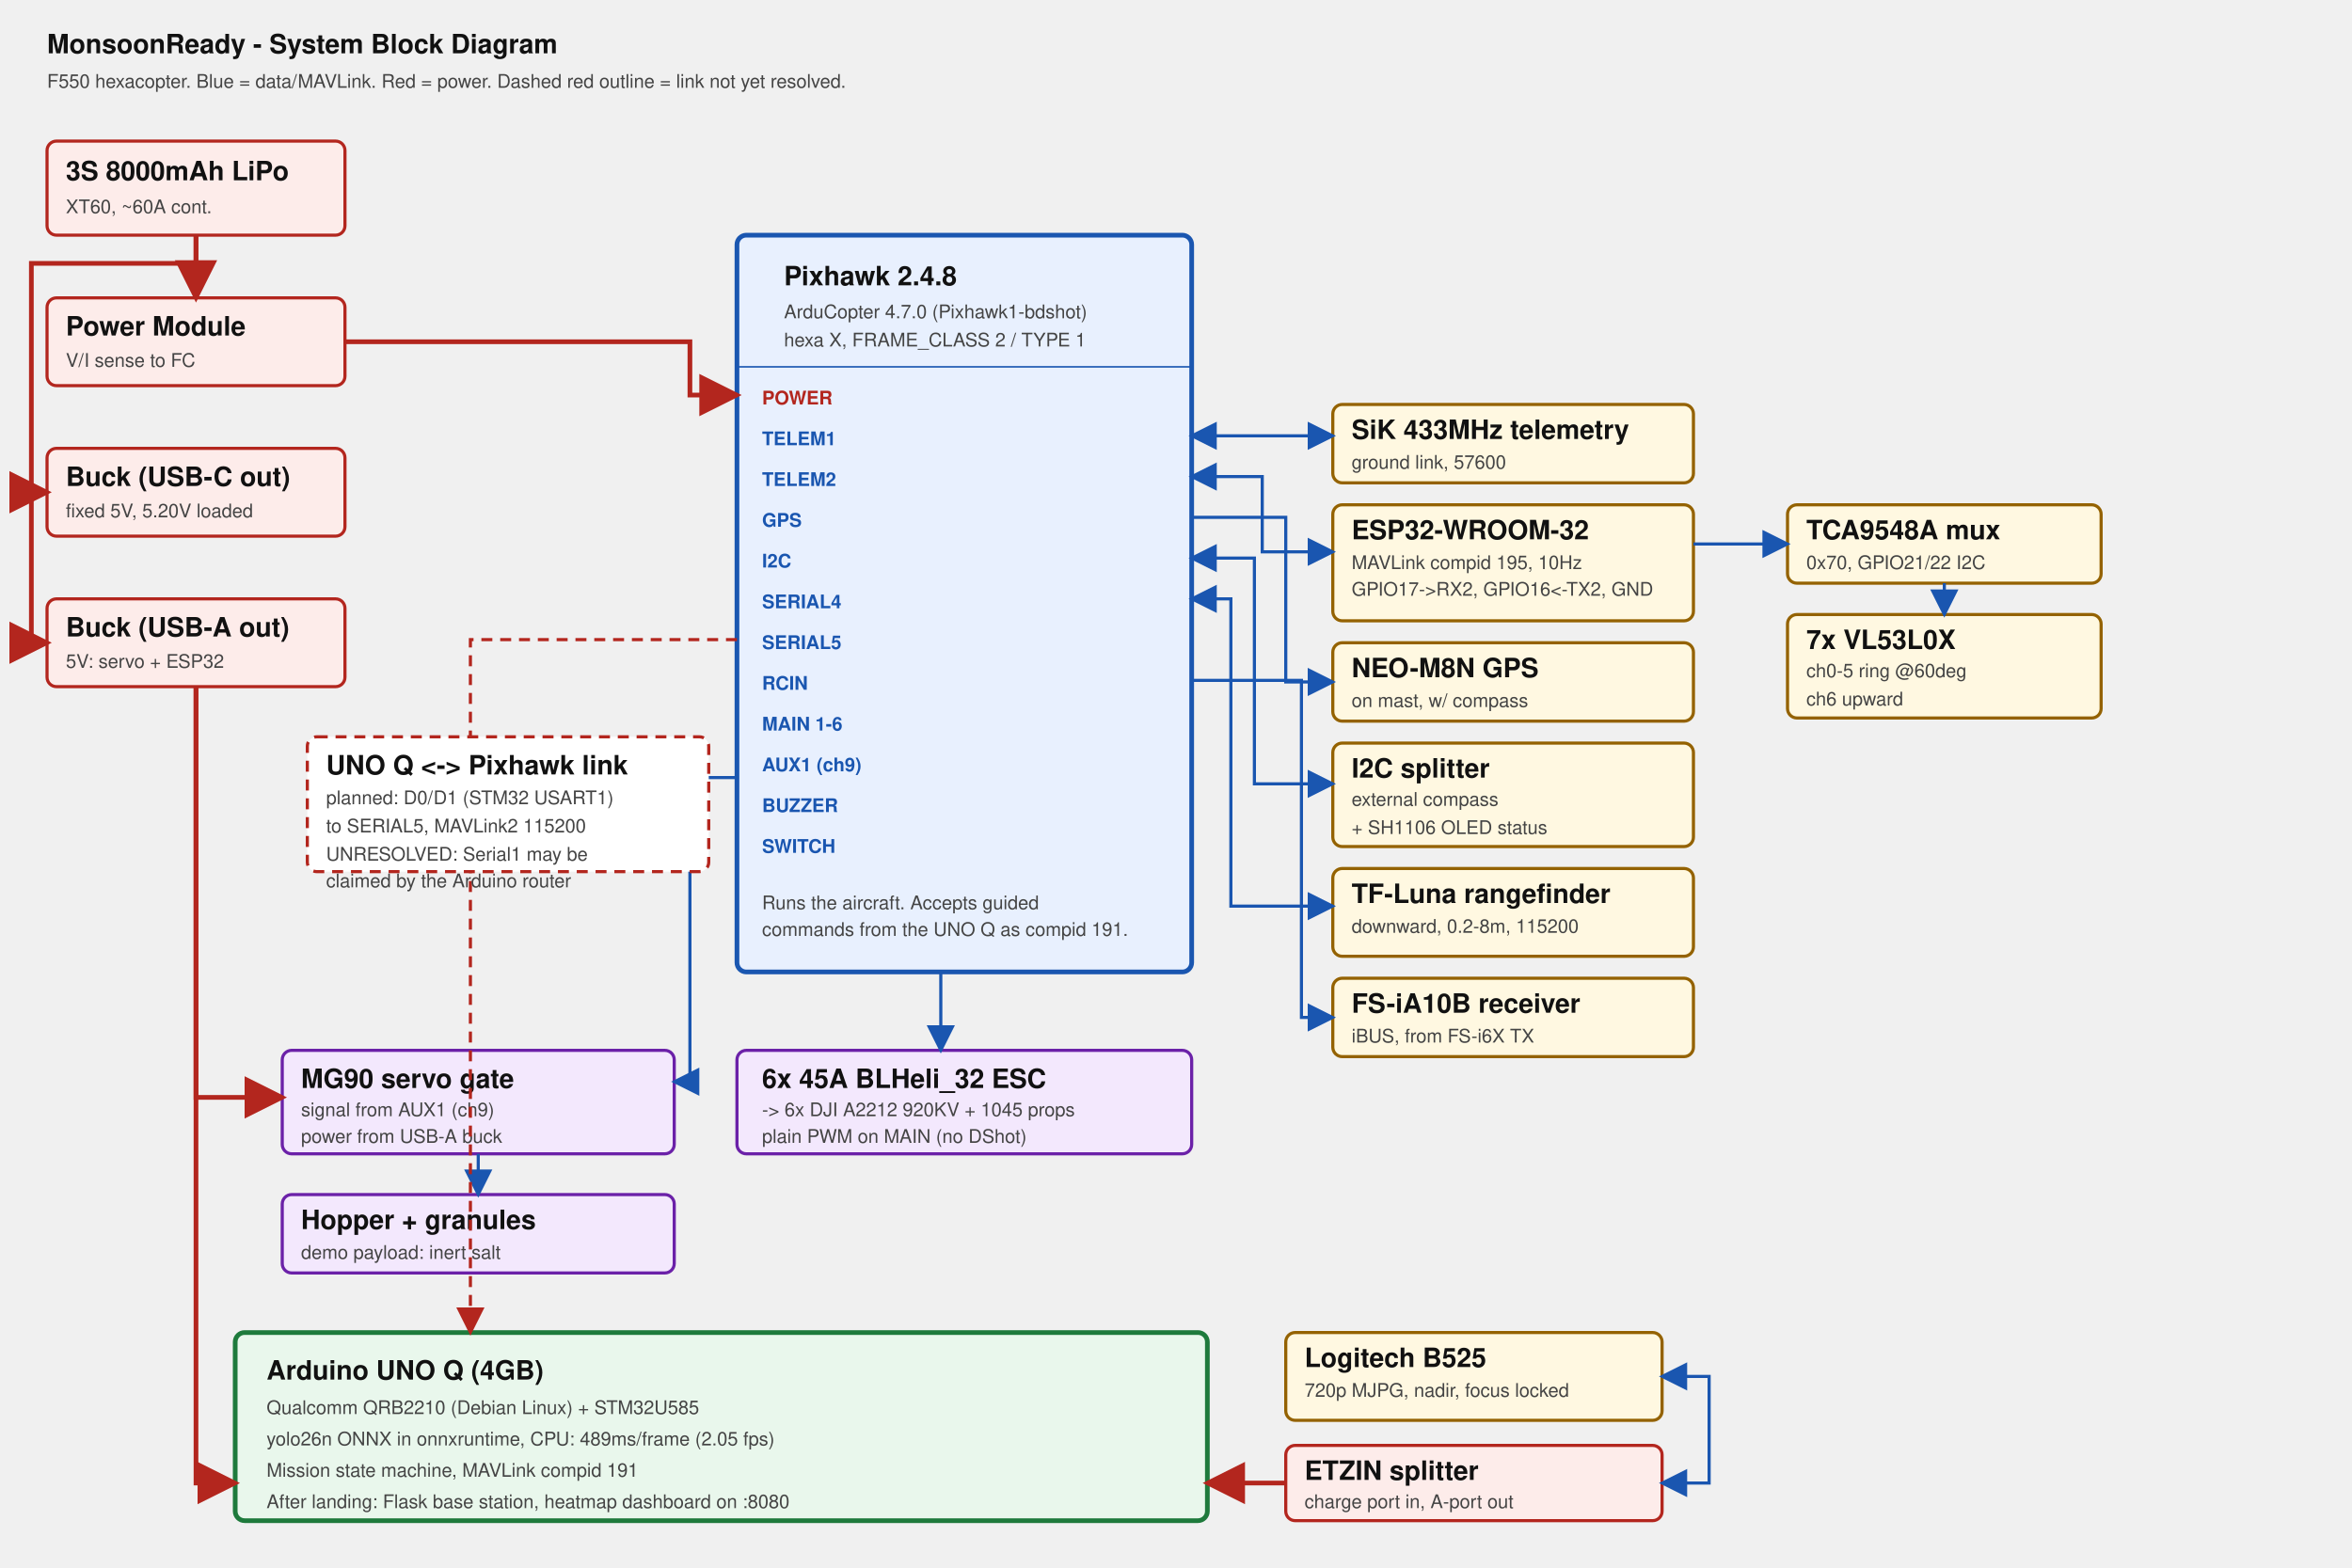
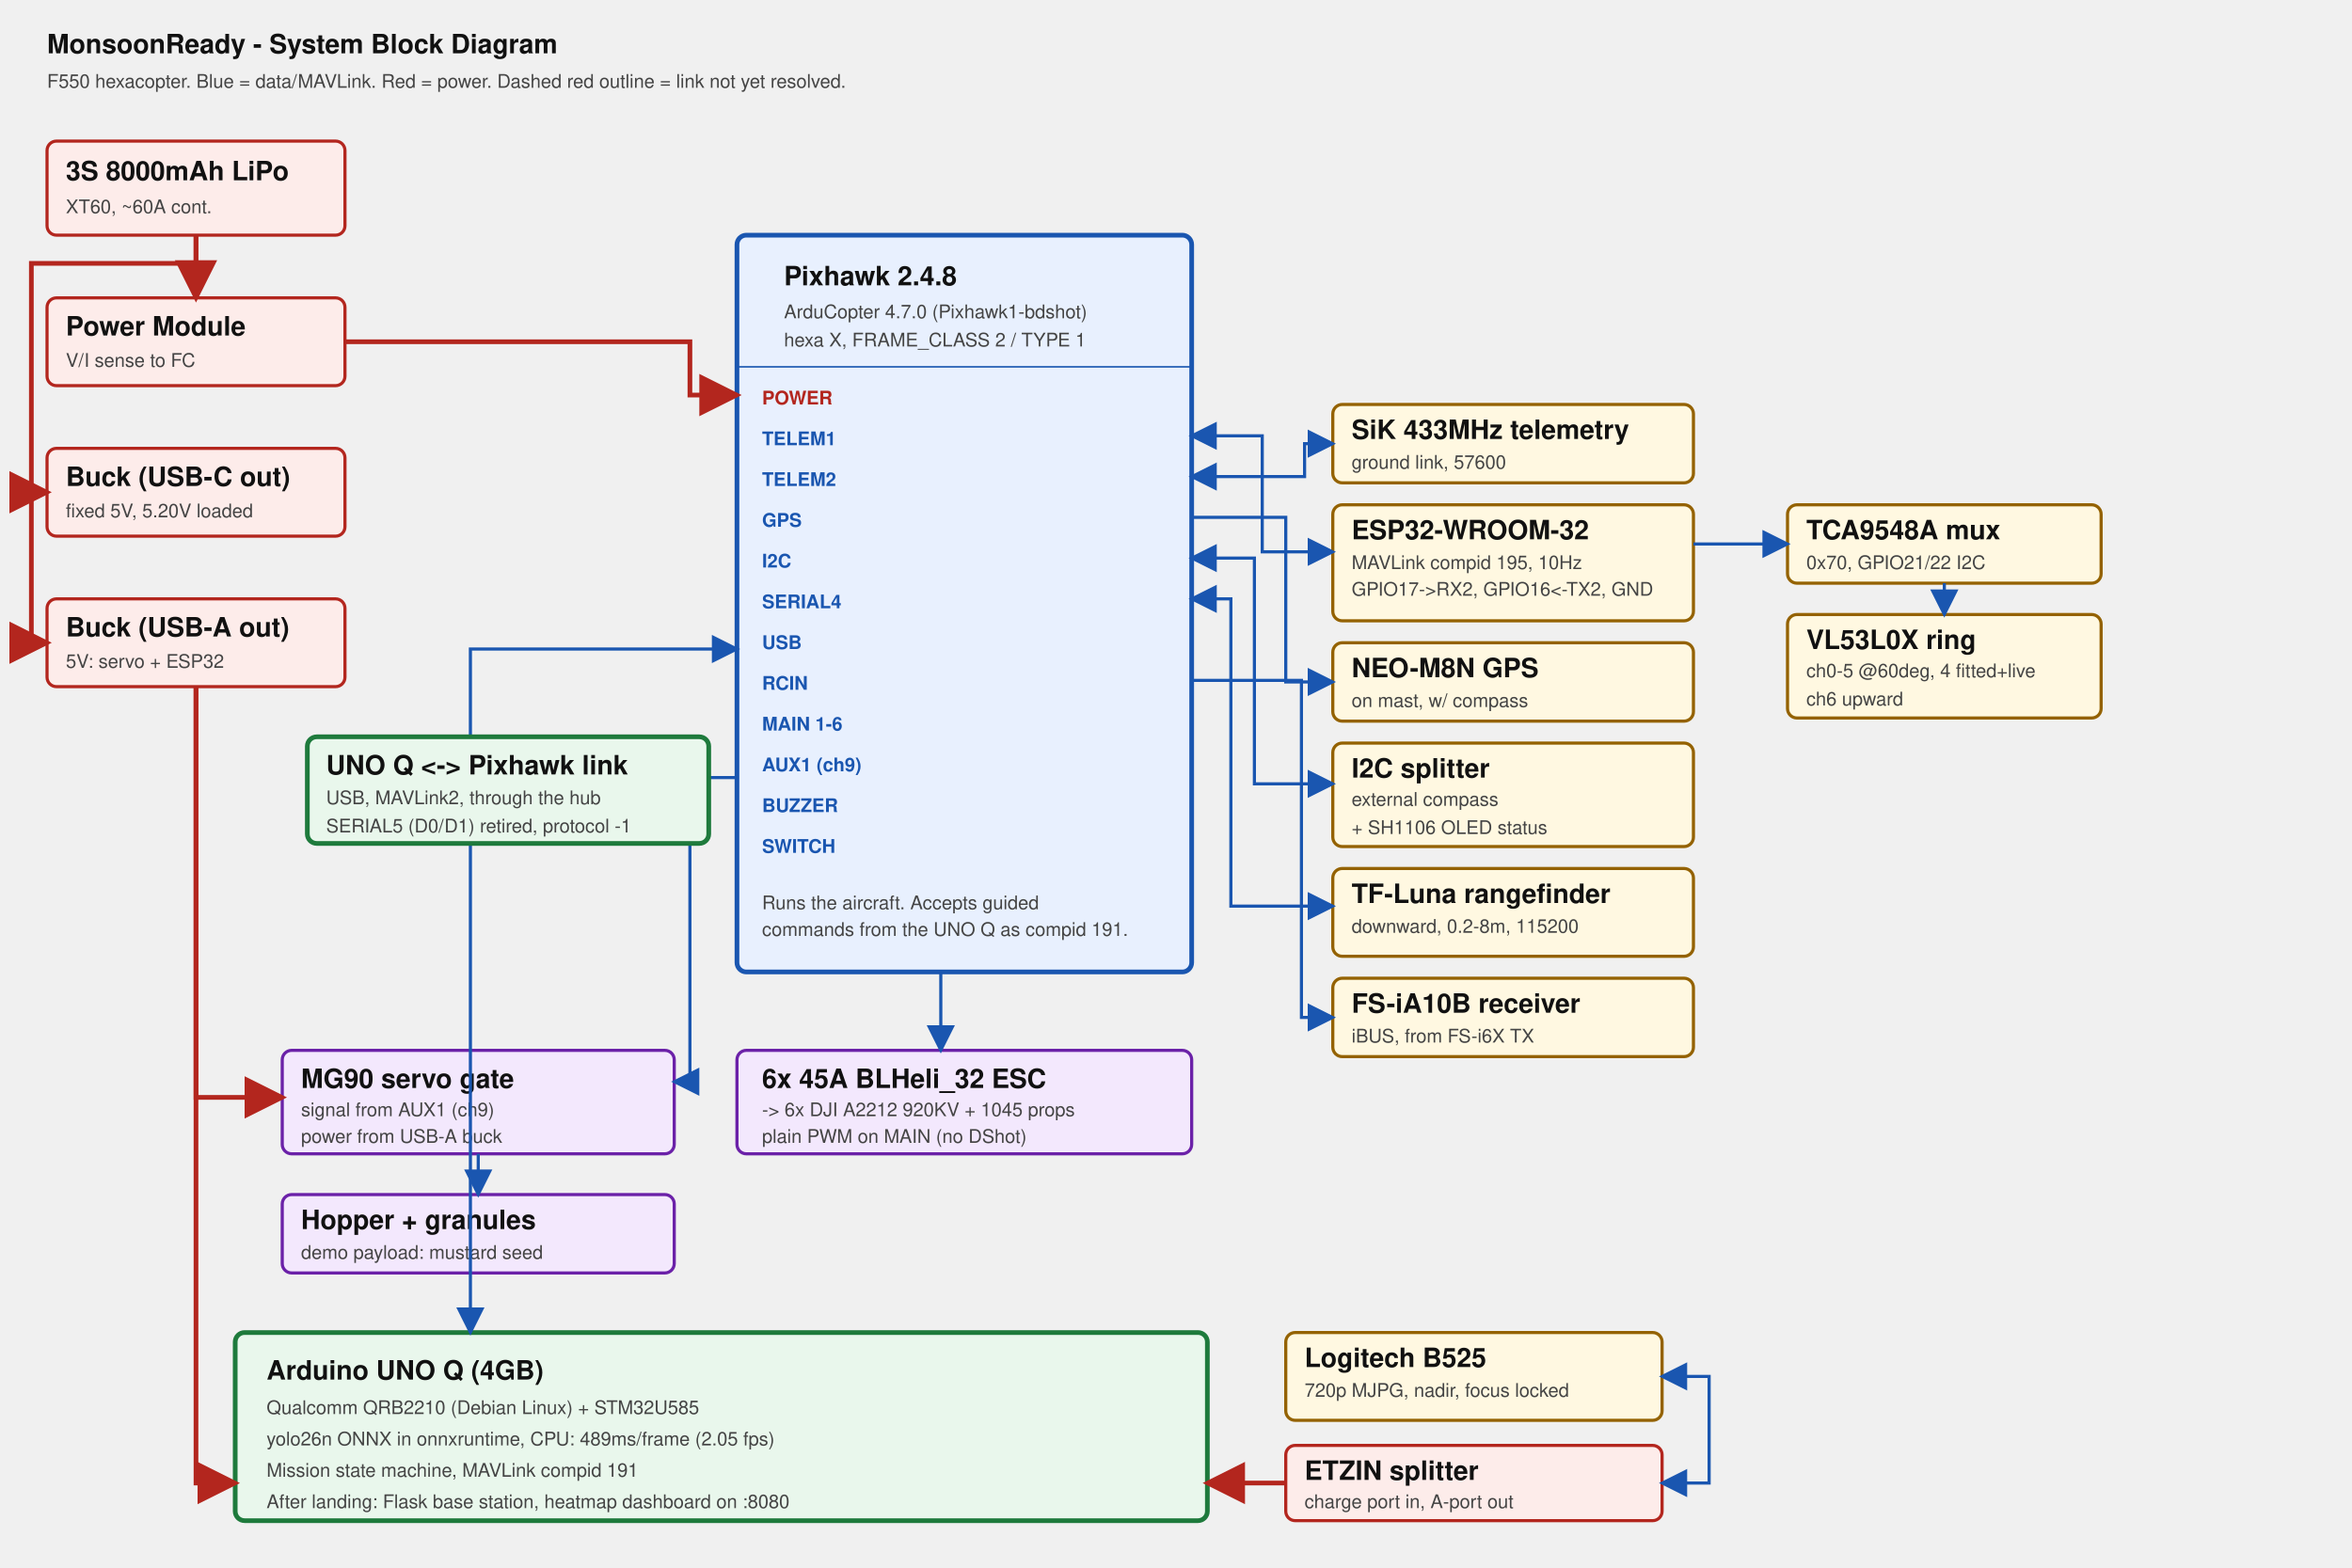
<svg xmlns="http://www.w3.org/2000/svg" viewBox="0 0 1500 1000" width="1500" height="1000" font-family="Helvetica, Arial, sans-serif">
  <style>
  .box{fill:#fff;stroke:#222;stroke-width:2;rx:6}
  .fc{fill:#e8f0fe;stroke:#1a56b0;stroke-width:3}
  .ai{fill:#e9f7ec;stroke:#1e7a3c;stroke-width:3}
  .pwr{fill:#fdecea;stroke:#b3261e;stroke-width:2}
  .sens{fill:#fff8e1;stroke:#946200;stroke-width:2}
  .act{fill:#f3e8fd;stroke:#6b21a8;stroke-width:2}
  .blocked{fill:#fff;stroke:#b3261e;stroke-width:2;stroke-dasharray:7 5}
  .t{font-size:15px;fill:#111}
  .tb{font-size:17px;font-weight:bold;fill:#111}
  .ts{font-size:12px;fill:#444}
  .pin{font-size:12px;fill:#1a56b0;font-weight:bold}
  .pinp{font-size:12px;fill:#b3261e;font-weight:bold}
  .wire{stroke:#1a56b0;stroke-width:2;fill:none;marker-end:url(#a)}
  .wire2{stroke:#1a56b0;stroke-width:2;fill:none;marker-end:url(#a);marker-start:url(#a2)}
  .pw{stroke:#b3261e;stroke-width:3;fill:none;marker-end:url(#ap)}
  .bw{stroke:#b3261e;stroke-width:2;fill:none;stroke-dasharray:7 5;marker-end:url(#ap)}
</style>
  <defs>
    <marker id="a" markerWidth="9" markerHeight="9" refX="8" refY="4.5" orient="auto">
      <path d="M0,0 L9,4.5 L0,9 z" fill="#1a56b0" />
    </marker>
    <marker id="a2" markerWidth="9" markerHeight="9" refX="1" refY="4.5" orient="auto">
      <path d="M9,0 L0,4.5 L9,9 z" fill="#1a56b0" />
    </marker>
    <marker id="ap" markerWidth="9" markerHeight="9" refX="8" refY="4.5" orient="auto">
      <path d="M0,0 L9,4.5 L0,9 z" fill="#b3261e" />
    </marker>
  </defs>
  <text x="30" y="34" class="tb" font-size="22">MonsoonReady - System Block Diagram</text>
  <text x="30" y="56" class="ts">F550 hexacopter. Blue = data/MAVLink. Red = power. Dashed red outline = link not yet resolved.</text>
  <rect x="30" y="90" width="190" height="60" class="box pwr" />
  <text x="42" y="115" class="tb">3S 8000mAh LiPo</text>
  <text x="42" y="136" class="ts">XT60, ~60A cont.</text>
  <rect x="30" y="190" width="190" height="56" class="box pwr" />
  <text x="42" y="214" class="tb">Power Module</text>
  <text x="42" y="234" class="ts">V/I sense to FC</text>
  <rect x="30" y="286" width="190" height="56" class="box pwr" />
  <text x="42" y="310" class="tb">Buck (USB-C out)</text>
  <text x="42" y="330" class="ts">fixed 5V, 5.20V loaded</text>
  <rect x="30" y="382" width="190" height="56" class="box pwr" />
  <text x="42" y="406" class="tb">Buck (USB-A out)</text>
  <text x="42" y="426" class="ts">5V: servo + ESP32</text>
  <path d="M125,150 L125,190" class="pw" />
  <path d="M125,150 L125,168 L20,168 L20,314 L30,314" class="pw" />
  <path d="M20,314 L20,410 L30,410" class="pw" />
  <rect x="470" y="150" width="290" height="470" class="box fc" />
  <text x="500" y="182" class="tb" font-size="19">Pixhawk 2.4.8</text>
  <text x="500" y="203" class="ts">ArduCopter 4.7.0 (Pixhawk1-bdshot)</text>
  <text x="500" y="221" class="ts">hexa X, FRAME_CLASS 2 / TYPE 1</text>
  <line x1="470" y1="234" x2="760" y2="234" stroke="#1a56b0" stroke-width="1" />
  <text x="486" y="258" class="pinp">POWER</text>
  <text x="486" y="284" class="pin">TELEM1</text>
  <text x="486" y="310" class="pin">TELEM2</text>
  <text x="486" y="336" class="pin">GPS</text>
  <text x="486" y="362" class="pin">I2C</text>
  <text x="486" y="388" class="pin">SERIAL4</text>
-   <text x="486" y="414" class="pin">SERIAL5</text>
+   <text x="486" y="414" class="pin">USB</text>
  <text x="486" y="440" class="pin">RCIN</text>
  <text x="486" y="466" class="pin">MAIN 1-6</text>
  <text x="486" y="492" class="pin">AUX1 (ch9)</text>
  <text x="486" y="518" class="pin">BUZZER</text>
  <text x="486" y="544" class="pin">SWITCH</text>
  <text x="486" y="580" class="ts">Runs the aircraft. Accepts guided</text>
  <text x="486" y="597" class="ts">commands from the UNO Q as compid 191.</text>
  <path d="M220,218 L440,218 L440,252 L470,252" class="pw" />
  <rect x="850" y="258" width="230" height="50" class="box sens" />
  <text x="862" y="280" class="tb">SiK 433MHz telemetry</text>
  <text x="862" y="299" class="ts">ground link, 57600</text>
-   <path d="M760,278 L850,278" class="wire2" />
+   <path d="M760,304 L832,304 L832,283 L850,283" class="wire2" />
  <rect x="850" y="322" width="230" height="74" class="box sens" />
  <text x="862" y="344" class="tb">ESP32-WROOM-32</text>
  <text x="862" y="363" class="ts">MAVLink compid 195, 10Hz</text>
  <text x="862" y="380" class="ts">GPIO17-&gt;RX2, GPIO16&lt;-TX2, GND</text>
-   <path d="M760,304 L805,304 L805,352 L850,352" class="wire2" />
+   <path d="M760,278 L805,278 L805,352 L850,352" class="wire2" />
  <rect x="1140" y="322" width="200" height="50" class="box sens" />
  <text x="1152" y="344" class="tb">TCA9548A mux</text>
  <text x="1152" y="363" class="ts">0x70, GPIO21/22 I2C</text>
  <path d="M1080,347 L1140,347" class="wire" />
  <rect x="1140" y="392" width="200" height="66" class="box sens" />
-   <text x="1152" y="414" class="tb">7x VL53L0X</text>
-   <text x="1152" y="432" class="ts">ch0-5 ring @60deg</text>
+   <text x="1152" y="414" class="tb">VL53L0X ring</text>
+   <text x="1152" y="432" class="ts">ch0-5 @60deg, 4 fitted+live</text>
  <text x="1152" y="450" class="ts">ch6 upward</text>
  <path d="M1240,372 L1240,392" class="wire" />
  <rect x="850" y="410" width="230" height="50" class="box sens" />
  <text x="862" y="432" class="tb">NEO-M8N GPS</text>
  <text x="862" y="451" class="ts">on mast, w/ compass</text>
  <path d="M760,330 L820,330 L820,435 L850,435" class="wire" />
  <rect x="850" y="474" width="230" height="66" class="box sens" />
  <text x="862" y="496" class="tb">I2C splitter</text>
  <text x="862" y="514" class="ts">external compass</text>
  <text x="862" y="532" class="ts">+ SH1106 OLED status</text>
  <path d="M760,356 L800,356 L800,500 L850,500" class="wire2" />
  <rect x="850" y="554" width="230" height="56" class="box sens" />
  <text x="862" y="576" class="tb">TF-Luna rangefinder</text>
  <text x="862" y="595" class="ts">downward, 0.2-8m, 115200</text>
  <path d="M760,382 L785,382 L785,578 L850,578" class="wire2" />
  <rect x="850" y="624" width="230" height="50" class="box sens" />
  <text x="862" y="646" class="tb">FS-iA10B receiver</text>
  <text x="862" y="665" class="ts">iBUS, from FS-i6X TX</text>
  <path d="M760,434 L830,434 L830,649 L850,649" class="wire" />
  <rect x="470" y="670" width="290" height="66" class="box act" />
  <text x="486" y="694" class="tb">6x 45A BLHeli_32 ESC</text>
  <text x="486" y="712" class="ts">-&gt; 6x DJI A2212 920KV + 1045 props</text>
  <text x="486" y="729" class="ts">plain PWM on MAIN (no DShot)</text>
  <path d="M600,620 L600,670" class="wire" />
  <rect x="180" y="670" width="250" height="66" class="box act" />
  <text x="192" y="694" class="tb">MG90 servo gate</text>
  <text x="192" y="712" class="ts">signal from AUX1 (ch9)</text>
  <text x="192" y="729" class="ts">power from USB-A buck</text>
  <path d="M470,496 L440,496 L440,690 L430,690" class="wire" />
  <path d="M125,438 L125,700 L180,700" class="pw" />
  <rect x="180" y="762" width="250" height="50" class="box act" />
  <text x="192" y="784" class="tb">Hopper + granules</text>
-   <text x="192" y="803" class="ts">demo payload: inert salt</text>
+   <text x="192" y="803" class="ts">demo payload: mustard seed</text>
  <path d="M305,736 L305,762" class="wire" />
  <rect x="150" y="850" width="620" height="120" class="box ai" />
  <text x="170" y="880" class="tb" font-size="19">Arduino UNO Q (4GB)</text>
  <text x="170" y="902" class="ts">Qualcomm QRB2210 (Debian Linux) + STM32U585</text>
  <text x="170" y="922" class="ts">yolo26n ONNX in onnxruntime, CPU: 489ms/frame (2.05 fps)</text>
  <text x="170" y="942" class="ts">Mission state machine, MAVLink compid 191</text>
  <text x="170" y="962" class="ts">After landing: Flask base station, heatmap dashboard on :8080</text>
  <rect x="820" y="850" width="240" height="56" class="box sens" />
  <text x="832" y="872" class="tb">Logitech B525</text>
  <text x="832" y="891" class="ts">720p MJPG, nadir, focus locked</text>
  <rect x="820" y="922" width="240" height="48" class="box pwr" />
  <text x="832" y="944" class="tb">ETZIN splitter</text>
  <text x="832" y="962" class="ts">charge port in, A-port out</text>
  <path d="M1060,878 L1090,878 L1090,946 L1060,946" class="wire2" />
  <path d="M820,946 L770,946" class="pw" />
  <path d="M125,438 L125,946 L150,946" class="pw" />
-   <rect x="180" y="770" width="0" height="0" />
-   <path d="M470,408 L300,408 L300,850" class="bw" />
-   <rect x="196" y="470" width="256" height="86" class="box blocked" />
-   <text x="208" y="494" class="tb" fill="#b3261e">UNO Q &lt;-&gt; Pixhawk link</text>
-   <text x="208" y="513" class="ts">planned: D0/D1 (STM32 USART1)</text>
-   <text x="208" y="531" class="ts">to SERIAL5, MAVLink2 115200</text>
-   <text x="208" y="549" class="ts" fill="#b3261e">UNRESOLVED: Serial1 may be</text>
-   <text x="208" y="566" class="ts" fill="#b3261e">claimed by the Arduino router</text>
+   <path d="M470,414 L300,414 L300,850" class="wire2" />
+   <rect x="196" y="470" width="256" height="68" class="box ai" />
+   <text x="208" y="494" class="tb">UNO Q &lt;-&gt; Pixhawk link</text>
+   <text x="208" y="513" class="ts">USB, MAVLink2, through the hub</text>
+   <text x="208" y="531" class="ts">SERIAL5 (D0/D1) retired, protocol -1</text>
</svg>
